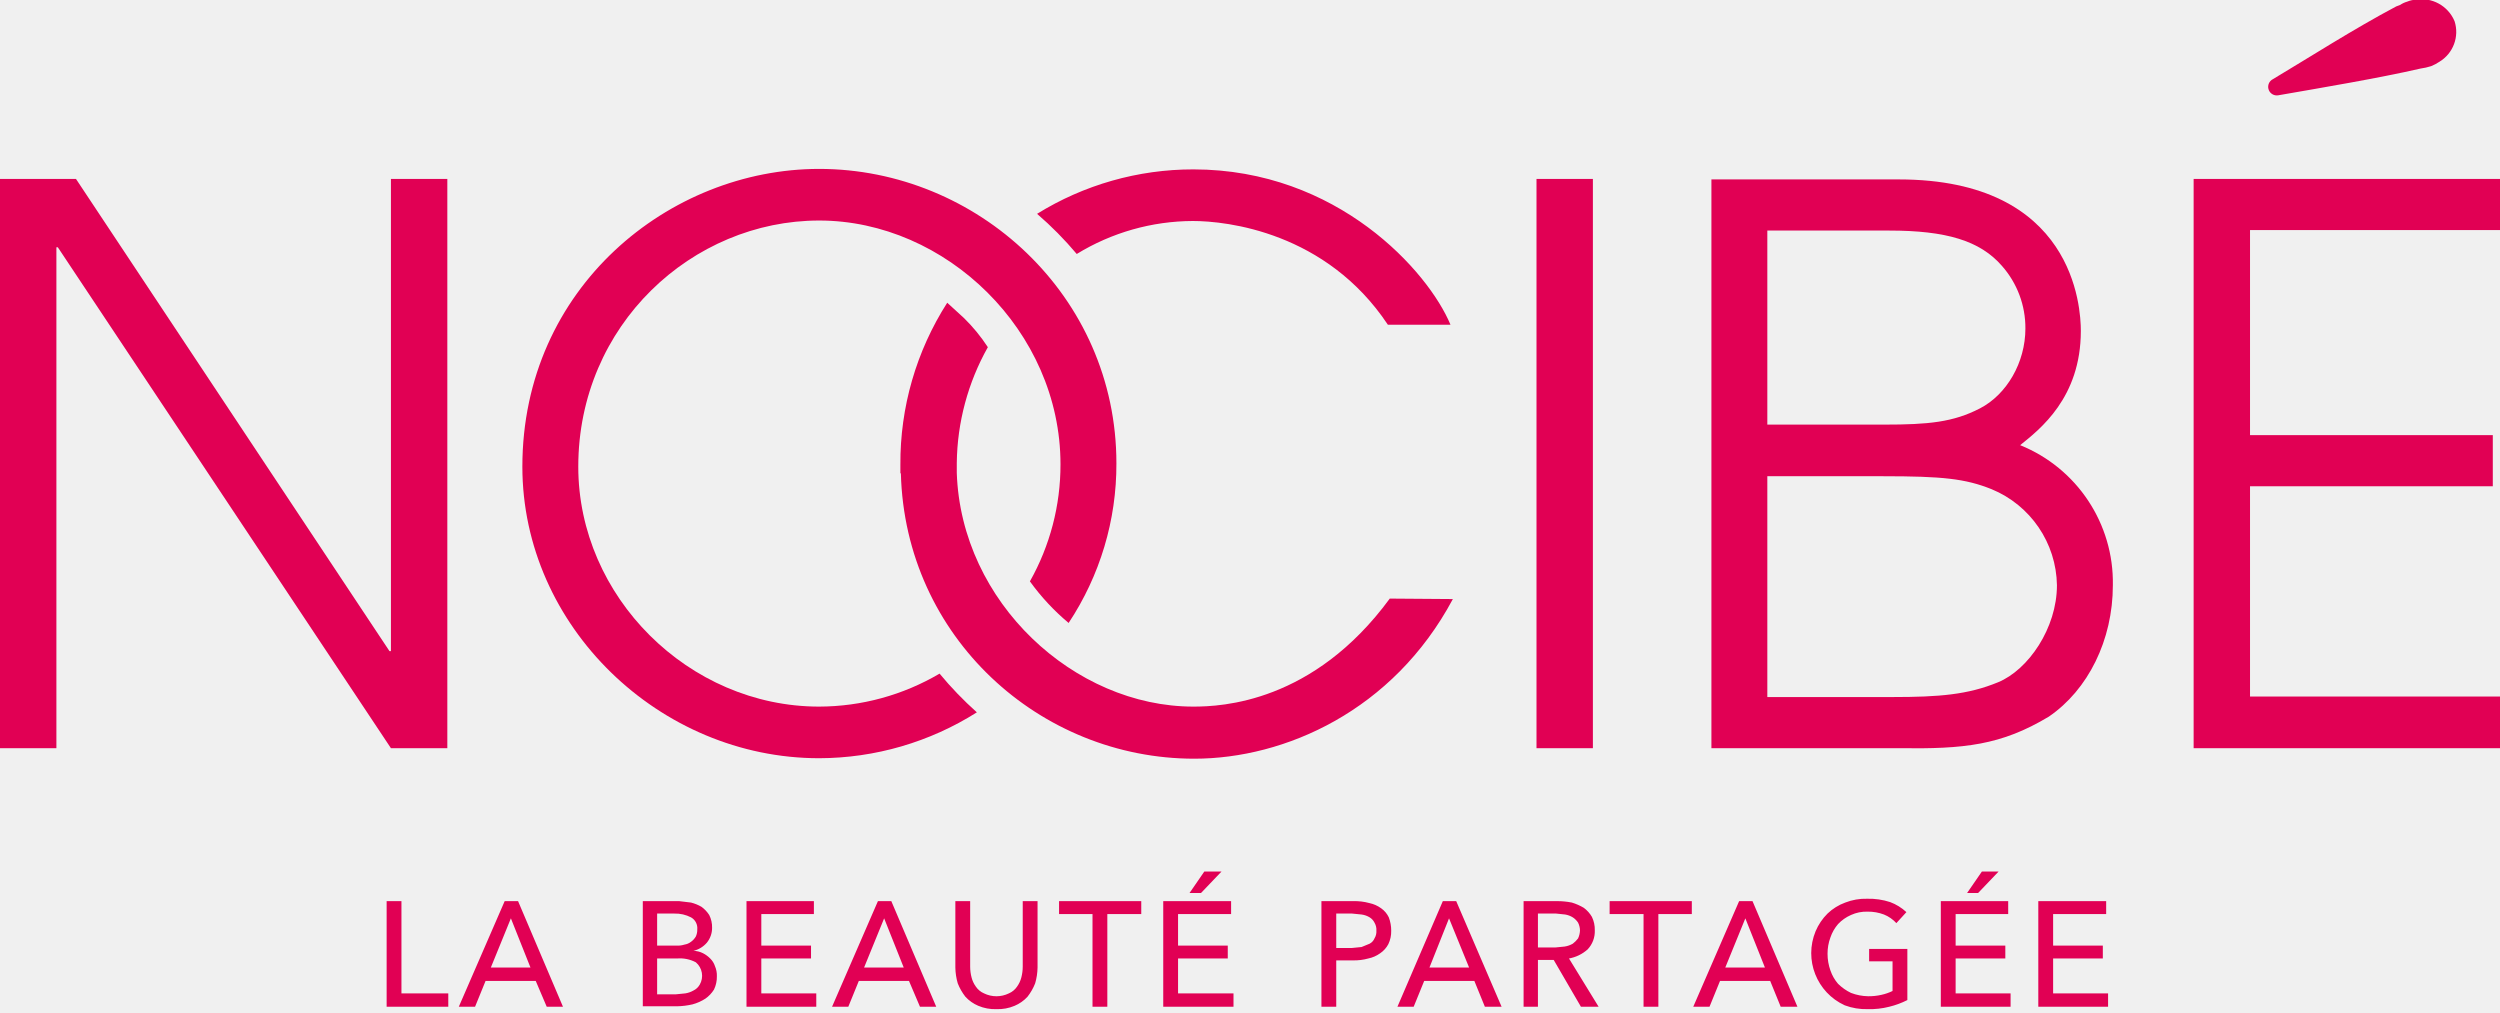
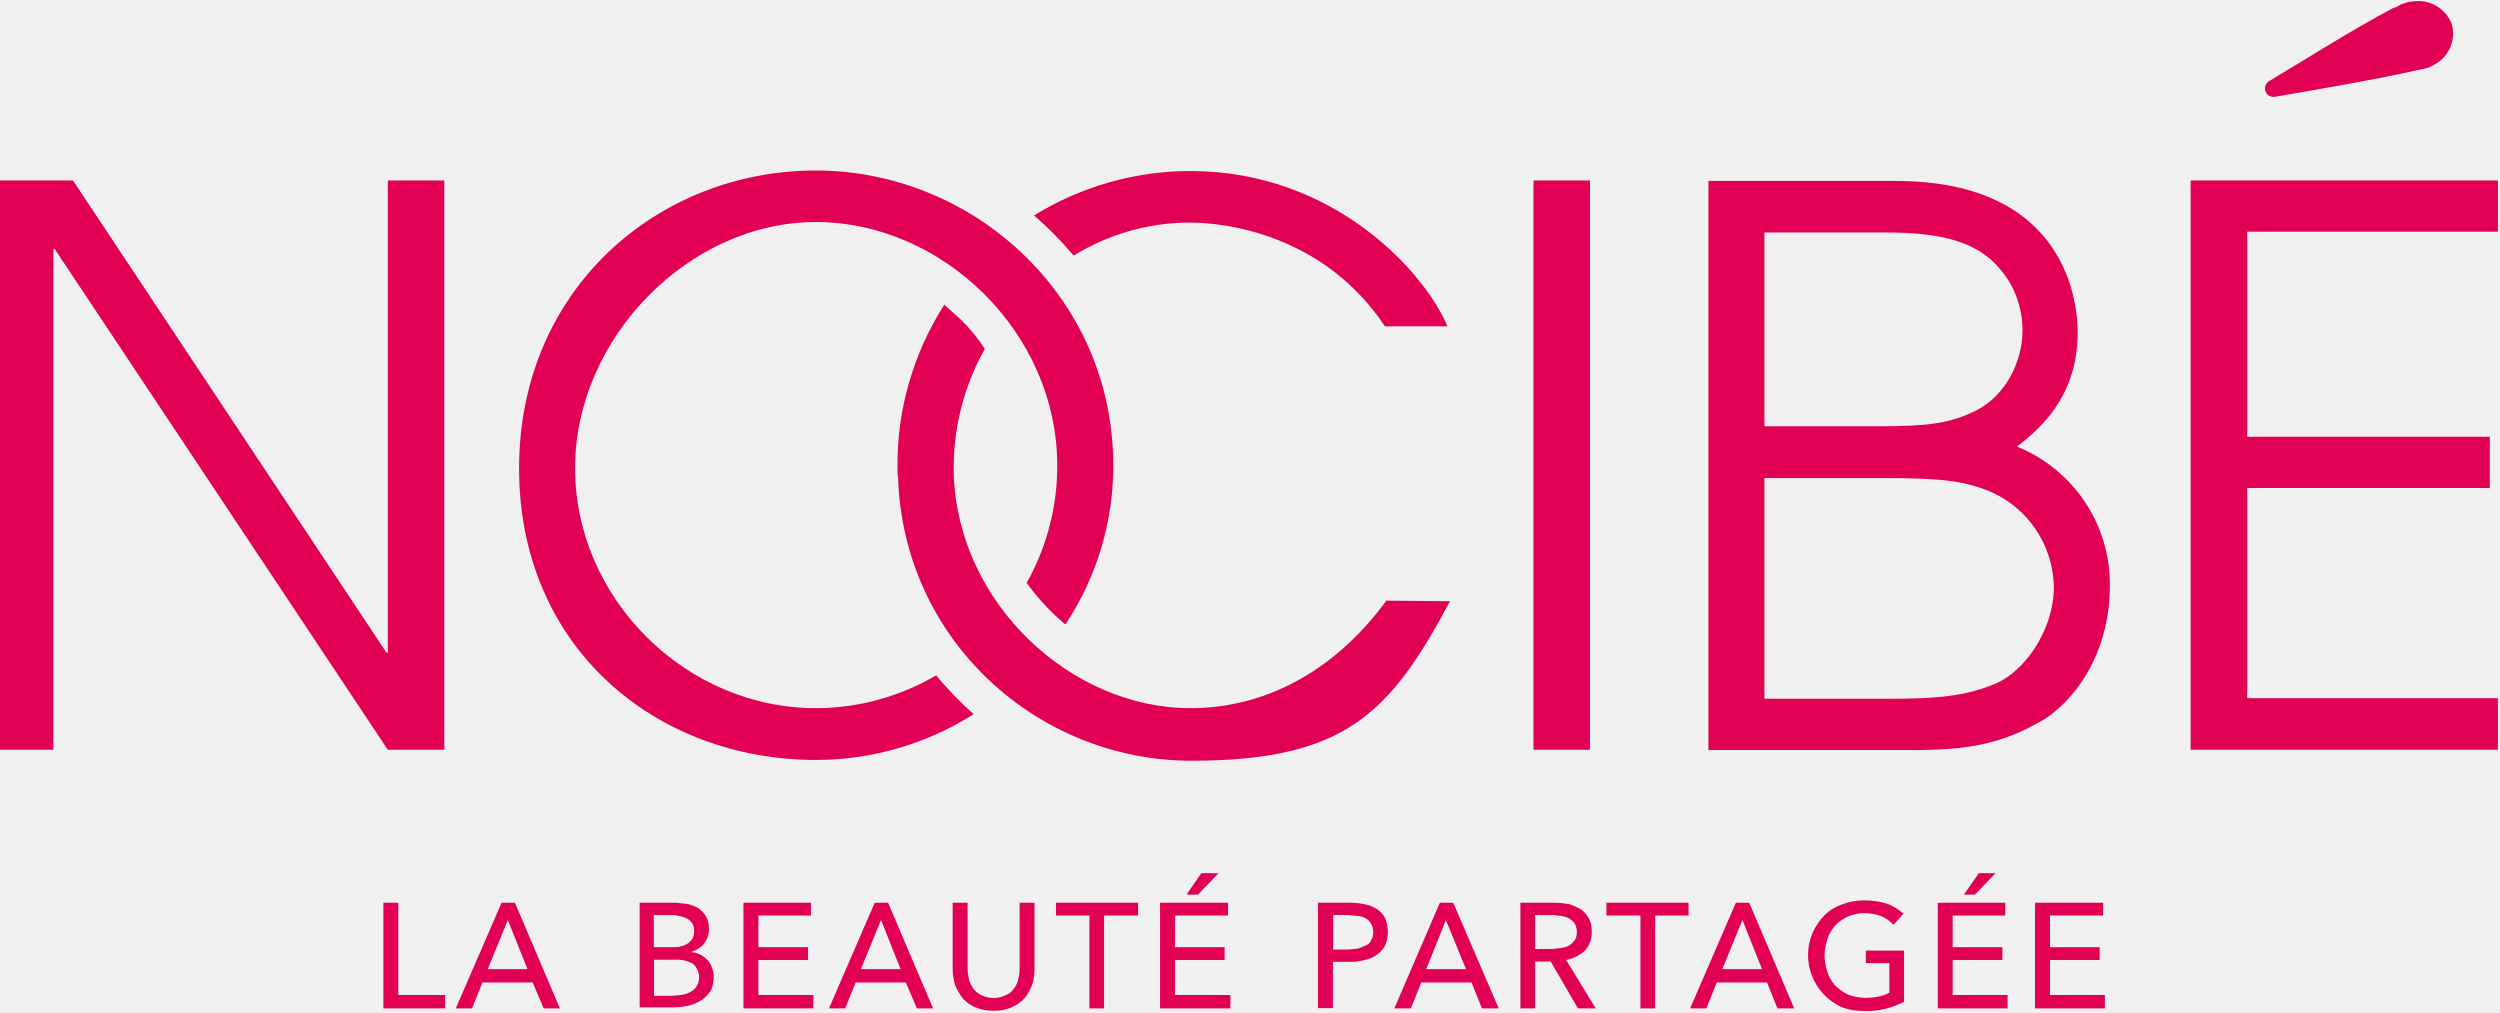
- <svg xmlns="http://www.w3.org/2000/svg" width="956" height="387" viewBox="0 0 956 387" fill="none" version="1.1" id="svg13">
-   <g clip-path="url(#clip0)" fill="#E10054" id="g6">
-     <path style="color:#000000;fill:#e10054;-inkscape-stroke:none" d="m 153.514,379.867 h 17.91 v 5.118 h -23.576 v -40.392 h 5.666 z m 28.144,5.118 h -6.214 l 17.545,-40.392 h 5.117 l 17.179,40.392 h -6.214 l -4.203,-9.87 h -19.189 z m 6.031,-14.987 h 15.168 l -7.492,-18.826 z m 58.116,-25.405 h 13.889 l 4.569,0.548 c 1.411,0.357 2.764,0.911 4.021,1.645 a 11.895,11.895 0 0 1 2.924,3.107 10.422,10.422 0 0 1 1.096,4.935 8.955,8.955 0 0 1 -2.01,5.666 9.69,9.69 0 0 1 -5.117,3.107 8.398,8.398 0 0 1 3.655,0.914 10.601,10.601 0 0 1 2.741,2.01 7.143,7.143 0 0 1 1.828,2.924 8.973,8.973 0 0 1 0.731,3.839 11.162,11.162 0 0 1 -1.097,5.117 12.06,12.06 0 0 1 -3.289,3.473 17.56,17.56 0 0 1 -4.935,2.193 28.371,28.371 0 0 1 -5.848,0.731 h -13.158 z m 5.482,16.997 h 7.493 c 0.989,0.06 1.98,-0.064 2.924,-0.365 a 5.486,5.486 0 0 0 2.559,-1.097 6.565,6.565 0 0 0 1.827,-2.01 6.042,6.042 0 0 0 0.549,-2.742 4.748,4.748 0 0 0 -2.376,-4.569 13.152,13.152 0 0 0 -6.397,-1.462 h -6.579 z m 0,18.643 h 7.128 l 3.655,-0.366 a 8.965,8.965 0 0 0 3.107,-1.096 5.484,5.484 0 0 0 2.375,-2.193 6.762,6.762 0 0 0 -1.462,-8.591 12.976,12.976 0 0 0 -7.127,-1.462 h -7.676 z m 39.841,-0.366 h 21.017 v 5.118 h -26.683 v -40.392 h 25.769 v 4.935 h -20.103 v 12.062 h 19.006 v 4.935 h -19.006 z m 33.261,5.118 h -6.214 l 17.545,-40.392 h 5.117 l 17.179,40.392 h -6.214 l -4.203,-9.87 H 328.41 Z m 6.031,-14.987 h 15.169 l -7.493,-18.826 z m 50.623,15.901 a 16.27,16.27 0 0 1 -6.945,-1.28 14.078,14.078 0 0 1 -4.934,-3.472 20.467,20.467 0 0 1 -2.924,-5.118 23.023,23.023 0 0 1 -0.914,-6.031 v -25.405 h 5.665 v 25.039 c 0.003,1.419 0.187,2.832 0.549,4.204 a 10.25,10.25 0 0 0 1.644,3.473 7.13,7.13 0 0 0 3.107,2.558 10.786,10.786 0 0 0 9.504,0 7.127,7.127 0 0 0 3.106,-2.558 10.233,10.233 0 0 0 1.645,-3.473 c 0.361,-1.372 0.546,-2.785 0.548,-4.204 v -25.039 h 5.666 v 25.405 a 23.023,23.023 0 0 1 -0.914,6.031 20.498,20.498 0 0 1 -2.924,5.118 14.078,14.078 0 0 1 -4.934,3.472 16.27,16.27 0 0 1 -6.945,1.28 z m 42.399,-0.914 h -5.665 v -35.457 h -12.793 v -4.935 h 31.434 v 4.935 h -12.976 z m 27.048,-5.118 h 21.199 v 5.118 h -26.865 v -40.392 h 25.951 v 4.935 H 450.49 v 12.062 h 19.006 v 4.935 H 450.49 Z m 8.772,-38.381 h -4.386 l 5.665,-8.225 h 6.579 z m 46.054,3.107 h 12.245 c 2.035,-0.05 4.066,0.196 6.031,0.731 a 11.687,11.687 0 0 1 4.568,2.01 8.947,8.947 0 0 1 2.924,3.473 c 0.616,1.635 0.926,3.37 0.914,5.117 a 11.152,11.152 0 0 1 -1.096,5.118 9.513,9.513 0 0 1 -3.107,3.473 11.706,11.706 0 0 1 -4.569,2.01 20.443,20.443 0 0 1 -5.848,0.731 h -6.397 v 17.729 h -5.665 z m 5.665,17.911 h 6.031 l 3.656,-0.365 3.106,-1.28 a 4.024,4.024 0 0 0 1.828,-2.01 4.936,4.936 0 0 0 0.731,-2.925 5.304,5.304 0 0 0 -0.731,-3.107 4.93,4.93 0 0 0 -1.828,-2.01 7.856,7.856 0 0 0 -3.106,-1.097 l -3.656,-0.365 h -6.031 z m 29.607,22.481 h -6.214 l 17.362,-40.392 h 5.117 l 17.361,40.392 h -6.396 l -4.021,-9.87 h -19.189 z m 6.03,-14.987 h 15.169 l -7.676,-18.826 z m 41.486,14.987 h -5.483 v -40.392 h 12.793 c 1.902,-0.008 3.8,0.176 5.665,0.548 1.6,0.481 3.134,1.156 4.569,2.011 a 11.497,11.497 0 0 1 3.107,3.472 11.152,11.152 0 0 1 1.096,5.118 10.058,10.058 0 0 1 -2.741,7.31 14.618,14.618 0 0 1 -7.127,3.473 l 11.33,18.46 h -6.761 l -10.417,-17.912 h -6.031 z m 0,-22.664 h 6.579 l 3.655,-0.365 a 8.947,8.947 0 0 0 3.107,-1.097 10.4,10.4 0 0 0 2.01,-2.01 7.86,7.86 0 0 0 0.731,-3.107 6.95,6.95 0 0 0 -0.731,-2.925 6.949,6.949 0 0 0 -2.01,-2.01 8.047,8.047 0 0 0 -2.924,-1.097 l -3.473,-0.365 h -6.944 z m 46.054,22.664 h -5.666 v -35.457 h -12.975 v -4.935 h 31.434 v 4.935 h -12.793 z m 19.554,0 h -6.213 l 17.544,-40.392 h 5.117 l 17.179,40.392 h -6.396 l -4.021,-9.87 h -19.189 z m 6.031,-14.987 h 15.169 l -7.493,-18.826 z M 725.17,353 a 12.988,12.988 0 0 0 -4.752,-3.29 16.99,16.99 0 0 0 -6.214,-1.096 14.252,14.252 0 0 0 -6.396,1.279 15.157,15.157 0 0 0 -4.934,3.473 15.509,15.509 0 0 0 -2.924,5.117 17.712,17.712 0 0 0 -1.097,6.215 18.813,18.813 0 0 0 1.097,6.396 15.524,15.524 0 0 0 2.924,5.118 18.464,18.464 0 0 0 4.934,3.473 19.187,19.187 0 0 0 6.579,1.279 21.906,21.906 0 0 0 5.117,-0.548 18.677,18.677 0 0 0 4.204,-1.462 v -11.332 h -8.955 v -4.752 h 14.62 v 19.556 a 31.767,31.767 0 0 1 -6.945,2.559 29.984,29.984 0 0 1 -8.224,0.914 23.228,23.228 0 0 1 -8.772,-1.462 21.933,21.933 0 0 1 -11.148,-28.33 21.028,21.028 0 0 1 4.569,-6.762 19.366,19.366 0 0 1 6.762,-4.204 21.396,21.396 0 0 1 8.407,-1.462 26.138,26.138 0 0 1 8.772,1.279 18.834,18.834 0 0 1 6.214,3.839 z m 22.661,26.867 h 21.017 v 5.118 h -26.682 v -40.392 h 25.768 v 4.935 h -20.103 v 12.062 h 19.007 v 4.935 h -19.007 z m 8.59,-38.381 h -4.204 l 5.666,-8.225 h 6.396 z m 28.692,38.381 h 21.017 v 5.118 h -26.682 v -40.392 h 25.951 v 4.935 h -20.286 v 12.062 h 19.007 v 4.935 H 785.113 Z M 0,68.428 h 29.058 l 119.887,180.576 h 0.548 V 68.428 h 21.565 V 286.107 H 149.493 L 22.113,94.564 H 21.565 V 286.107 H 0 V 68.427 Z m 587.556,0 h 21.565 V 286.107 H 587.556 V 68.427 Z m 251.287,0 h 117.511 v 19.556 h -95.946 v 78.408 h 92.839 v 19.557 h -92.839 v 80.418 h 95.946 v 19.74 H 838.843 V 68.427 Z M 359.295,257.594 a 91.192,91.192 0 0 1 -46.054,12.612 c -49.892,0 -92.108,-42.038 -92.108,-91.751 0,-54.282 43.678,-94.126 92.108,-94.126 48.43,0 92.291,42.22 92.291,93.212 a 90.841,90.841 0 0 1 -11.696,44.779 87.737,87.737 0 0 0 14.803,15.901 109.666,109.666 0 0 0 18.275,-61.045 c 0,-64.152 -53.364,-112.586 -113.673,-112.586 -57.202,0 -113.49,45.326 -113.49,113.865 0,61.045 52.45,111.49 113.49,111.49 A 113.31,113.31 0 0 0 373.55,272.399 136.368,136.368 0 0 1 359.295,257.594 Z M 411.746,97.123 a 85.522,85.522 0 0 1 44.409,-12.612 c 12.976,0 50.988,4.204 74.564,39.662 h 23.941 c -8.407,-20.288 -43.13,-59.4 -98.322,-59.4 a 113.3,113.3 0 0 0 -59.761,16.997 133.603,133.603 0 0 1 15.169,15.353 z" id="path2" />
-     <path style="color:#000000;fill:#e10054;-inkscape-stroke:none" d="m 531.45,228.9 c -29.241,39.843 -64.33,41.306 -75.112,41.306 -45.506,0 -88.819,-39.844 -90.464,-89.375 v -3.838 a 92.486,92.486 0 0 1 11.879,-44.23 65.925,65.925 0 0 0 -9.137,-11.149 l -6.397,-5.849 a 113.517,113.517 0 0 0 -17.91,61.959 v 3.29 h 0.183 c 1.645,62.69 53.182,109.113 112.211,109.113 34.541,0 76.026,-18.277 98.87,-61.045 z M 932.779,23.65 a 13.344,13.344 0 0 0 5.848,-15.536 13.707,13.707 0 0 0 -14.986,-8.225 9.685,9.685 0 0 0 -3.107,0.731 9.322,9.322 0 0 0 -2.741,1.28 l -1.462,0.548 c -15.9,8.407 -33.627,19.739 -47.699,28.146 a 3.29,3.29 0 0 0 2.558,5.85 c 16.814,-2.925 38.562,-6.58 54.461,-10.236 l 2.011,-0.366 2.01,-0.548 a 16.64,16.64 0 0 0 3.107,-1.645 z M 654.444,68.61 h 71.639 c 67.071,0 69.63,48.983 69.63,57.938 0,25.588 -15.717,37.651 -23.21,43.682 a 56.657,56.657 0 0 1 35.454,53.552 c 0,21.019 -9.503,40.027 -24.489,50.262 -18.275,10.966 -32.347,12.428 -57.385,12.062 H 654.444 V 68.611 Z m 21.382,93.761 h 44.775 c 16.813,0 26.316,-0.913 36.551,-6.214 10.234,-5.3 17.361,-17.546 17.361,-30.522 a 35.822,35.822 0 0 0 -8.955,-23.943 c -8.406,-9.687 -21.382,-13.525 -43.13,-13.525 h -46.602 z m 0,104.179 h 47.881 c 17.91,0 28.876,-0.914 40.389,-5.666 11.514,-4.752 22.479,-20.653 22.479,-37.102 a 40.394,40.394 0 0 0 -25.037,-36.737 c -10.052,-4.021 -18.824,-4.935 -41.486,-4.935 h -44.226 z" id="path4" />
-   </g>
-   <defs id="defs11">
-     <clipPath id="clip0">
-       <path fill="#fff" d="M0 0h956v387H0z" id="path8" />
-     </clipPath>
+ <svg xmlns="http://www.w3.org/2000/svg" id="svg13" version="1.1" viewBox="0 0 956 387">
+   <defs>
+     <style>
+       .st0 {
+         fill: #e10054;
+       }
+     </style>
  </defs>
+   <path id="path2" class="st0" d="M152.3,380.5h17.9v5.1h-23.6v-40.4h5.7v35.3ZM180.5,385.6h-6.2l17.5-40.4h5.1l17.2,40.4h-6.2l-4.2-9.9h-19.2l-4,9.9ZM186.5,370.6h15.2l-7.5-18.8-7.7,18.8ZM244.6,345.2h13.9l4.6.5c1.4.4,2.8.9,4,1.6,1.2.9,2.1,1.9,2.9,3.1.8,1.5,1.1,3.2,1.1,4.9,0,2.1-.7,4.1-2,5.7-1.3,1.5-3.1,2.6-5.1,3.1,1.3,0,2.5.3,3.7.9,1,.5,1.9,1.2,2.7,2,.8.8,1.5,1.8,1.8,2.9.5,1.2.8,2.5.7,3.8,0,1.8-.3,3.5-1.1,5.1-.9,1.4-2,2.5-3.3,3.5-1.5,1-3.2,1.7-4.9,2.2-1.9.4-3.9.7-5.8.7h-13.2v-40.2ZM250.1,362.2h7.5c1,0,2,0,2.9-.4.9-.1,1.8-.5,2.6-1.1.7-.5,1.4-1.2,1.8-2,.4-.9.6-1.8.5-2.7.2-1.9-.8-3.6-2.4-4.6-2-1-4.2-1.5-6.4-1.5h-6.6v12.2ZM250.1,380.8h7.1l3.7-.4c1.1-.2,2.1-.5,3.1-1.1,1-.5,1.8-1.2,2.4-2.2,1.7-2.8,1.1-6.5-1.5-8.6-2.2-1.2-4.7-1.7-7.1-1.5h-7.7v13.7ZM290,380.5h21v5.1h-26.7v-40.4h25.8v4.9h-20.1v12.1h19v4.9h-19v13.3ZM323.2,385.6h-6.2l17.5-40.4h5.1l17.2,40.4h-6.2l-4.2-9.9h-19.2l-4,9.9ZM329.2,370.6h15.2l-7.5-18.8-7.7,18.8ZM379.9,386.5c-2.4,0-4.8-.4-6.9-1.3-1.9-.8-3.6-2-4.9-3.5-1.2-1.6-2.2-3.3-2.9-5.1-.6-2-.9-4-.9-6v-25.4h5.7v25c0,1.4.2,2.8.5,4.2.3,1.3.9,2.4,1.6,3.5.8,1.1,1.8,2,3.1,2.6,3,1.5,6.5,1.5,9.5,0,1.3-.5,2.3-1.4,3.1-2.6.8-1,1.3-2.2,1.6-3.5.4-1.4.5-2.8.5-4.2v-25h5.7v25.4c0,2-.3,4.1-.9,6-.7,1.8-1.7,3.6-2.9,5.1-1.4,1.5-3.1,2.7-4.9,3.5-2.2.9-4.6,1.4-6.9,1.3h0ZM422.3,385.6h-5.7v-35.5h-12.8v-4.9h31.4v4.9h-13v35.5ZM449.3,380.5h21.2v5.1h-26.9v-40.4h26v4.9h-20.3v12.1h19v4.9h-19v13.3ZM458.1,342.1h-4.4l5.7-8.2h6.6l-7.9,8.2ZM504.1,345.2h12.2c2,0,4.1.2,6,.7,1.6.3,3.2,1,4.6,2,1.3.9,2.3,2.1,2.9,3.5.6,1.6.9,3.4.9,5.1,0,1.8-.3,3.5-1.1,5.1-.7,1.4-1.8,2.6-3.1,3.5-1.4,1-2.9,1.7-4.6,2-1.9.5-3.9.8-5.8.7h-6.4v17.7h-5.7v-40.4ZM509.8,363.1h6l3.7-.4,3.1-1.3c.8-.4,1.5-1.1,1.8-2,.5-.9.8-1.9.7-2.9,0-1.1-.2-2.2-.7-3.1-.4-.8-1-1.5-1.8-2-.9-.6-2-1-3.1-1.1l-3.7-.4h-6v13.2ZM539.4,385.6h-6.2l17.4-40.4h5.1l17.4,40.4h-6.4l-4-9.9h-19.2l-4,9.9ZM545.4,370.6h15.2l-7.7-18.8-7.5,18.8ZM586.9,385.6h-5.5v-40.4h12.8c1.9,0,3.8.2,5.7.5,1.6.5,3.1,1.2,4.6,2,1.3.9,2.3,2.1,3.1,3.5.8,1.6,1.1,3.3,1.1,5.1.1,2.7-.9,5.3-2.7,7.3-2,1.8-4.5,3-7.1,3.5l11.3,18.5h-6.8l-10.4-17.9h-6v17.9ZM586.9,362.9h6.6l3.7-.4c1.1-.2,2.1-.5,3.1-1.1.8-.6,1.4-1.3,2-2,.5-1,.7-2,.7-3.1,0-1-.3-2-.7-2.9-.5-.8-1.2-1.5-2-2-.9-.6-1.9-.9-2.9-1.1l-3.5-.4h-6.9v13ZM633,385.6h-5.7v-35.5h-13v-4.9h31.4v4.9h-12.8v35.5ZM652.5,385.6h-6.2l17.5-40.4h5.1l17.2,40.4h-6.4l-4-9.9h-19.2l-4,9.9ZM658.6,370.6h15.2l-7.5-18.8-7.7,18.8ZM724,353.6c-1.3-1.4-2.9-2.6-4.8-3.3-2-.8-4.1-1.1-6.2-1.1-2.2,0-4.4.4-6.4,1.3-1.9.8-3.5,2-4.9,3.5-1.3,1.5-2.3,3.2-2.9,5.1-.7,2-1.1,4.1-1.1,6.2,0,2.2.4,4.3,1.1,6.4.6,1.9,1.6,3.6,2.9,5.1,1.4,1.4,3.1,2.6,4.9,3.5,2.1.8,4.3,1.2,6.6,1.3,1.7,0,3.4-.2,5.1-.5,1.5-.3,2.9-.8,4.2-1.5v-11.3h-9v-4.8h14.6v19.6c-2.2,1.1-4.5,2-6.9,2.6-2.7.7-5.5,1-8.2.9-3,0-6-.4-8.8-1.5-10.7-4.9-15.7-17.4-11.1-28.3,1.1-2.5,2.6-4.8,4.6-6.8,1.9-1.9,4.2-3.3,6.8-4.2,2.7-1,5.5-1.5,8.4-1.5,3,0,5.9.4,8.8,1.3,2.3.9,4.4,2.2,6.2,3.8l-3.8,4.2ZM746.7,380.5h21v5.1h-26.7v-40.4h25.8v4.9h-20.1v12.1h19v4.9h-19v13.3ZM755.2,342.1h-4.2l5.7-8.2h6.4l-7.9,8.2ZM783.9,380.5h21v5.1h-26.7v-40.4h26v4.9h-20.3v12.1h19v4.9h-19v13.3ZM-1.2,69h29.1l119.9,180.6h.5V69h21.6v217.7h-21.6L20.9,95.2h-.5v191.5H-1.2V69h0ZM586.4,69h21.6v217.7h-21.6V69h0ZM837.7,69h117.5v19.6h-95.9v78.4h92.8v19.6h-92.8v80.4h95.9v19.7h-117.5V69h0ZM358.1,258.2c-14,8.2-29.9,12.6-46.1,12.6-49.9,0-92.1-42-92.1-91.8s43.7-94.1,92.1-94.1,92.3,42.2,92.3,93.2c0,15.7-4,31.1-11.7,44.8,4.3,5.9,9.2,11.2,14.8,15.9,12-18.1,18.4-39.3,18.3-61,0-64.2-53.4-112.6-113.7-112.6s-113.5,45.3-113.5,113.9,52.4,111.5,113.5,111.5c21.4,0,42.3-6.1,60.3-17.5-5.1-4.6-9.9-9.5-14.3-14.8ZM410.6,97.7c13.4-8.2,28.7-12.6,44.4-12.6,13,0,51,4.2,74.6,39.7h23.9c-8.4-20.3-43.1-59.4-98.3-59.4-21.1,0-41.8,5.9-59.8,17,5.5,4.7,10.5,9.8,15.2,15.4h0Z" />
+   <path id="path4" class="st0" d="M530.3,229.5c-29.2,39.8-64.3,41.3-75.1,41.3-45.5,0-88.8-39.8-90.5-89.4v-3.8c.2-15.5,4.3-30.7,11.9-44.2-2.6-4-5.7-7.8-9.1-11.1l-6.4-5.8c-11.8,18.5-18.1,40-17.9,62v3.3h.2c1.6,62.7,53.2,109.1,112.2,109.1s76-18.3,98.9-61l-24.1-.2ZM931.6,24.3c5.3-3.2,7.7-9.6,5.8-15.5-2.5-5.9-8.7-9.3-15-8.2-1.1,0-2.1.3-3.1.7-1,.3-1.9.7-2.7,1.3l-1.5.5c-15.9,8.4-33.6,19.7-47.7,28.1-1.4,1.1-1.7,3.2-.6,4.6.7,1,2,1.4,3.2,1.2,16.8-2.9,38.6-6.6,54.5-10.2l2-.4,2-.5c1.1-.4,2.1-1,3.1-1.6h0ZM653.3,69.2h71.6c67.1,0,69.6,49,69.6,57.9,0,25.6-15.7,37.7-23.2,43.7,21.8,8.8,35.9,30.1,35.5,53.6,0,21-9.5,40-24.5,50.3-18.3,11-32.3,12.4-57.4,12.1h-71.6V69.2h0ZM674.6,163h44.8c16.8,0,26.3-.9,36.6-6.2,10.2-5.3,17.4-17.5,17.4-30.5,0-8.8-3.1-17.3-9-23.9-8.4-9.7-21.4-13.5-43.1-13.5h-46.6v74.2ZM674.6,267.2h47.9c17.9,0,28.9-.9,40.4-5.7,11.5-4.8,22.5-20.7,22.5-37.1-.3-16.1-10.1-30.6-25-36.7-10.1-4-18.8-4.9-41.5-4.9h-44.2v84.4Z" />
</svg>
